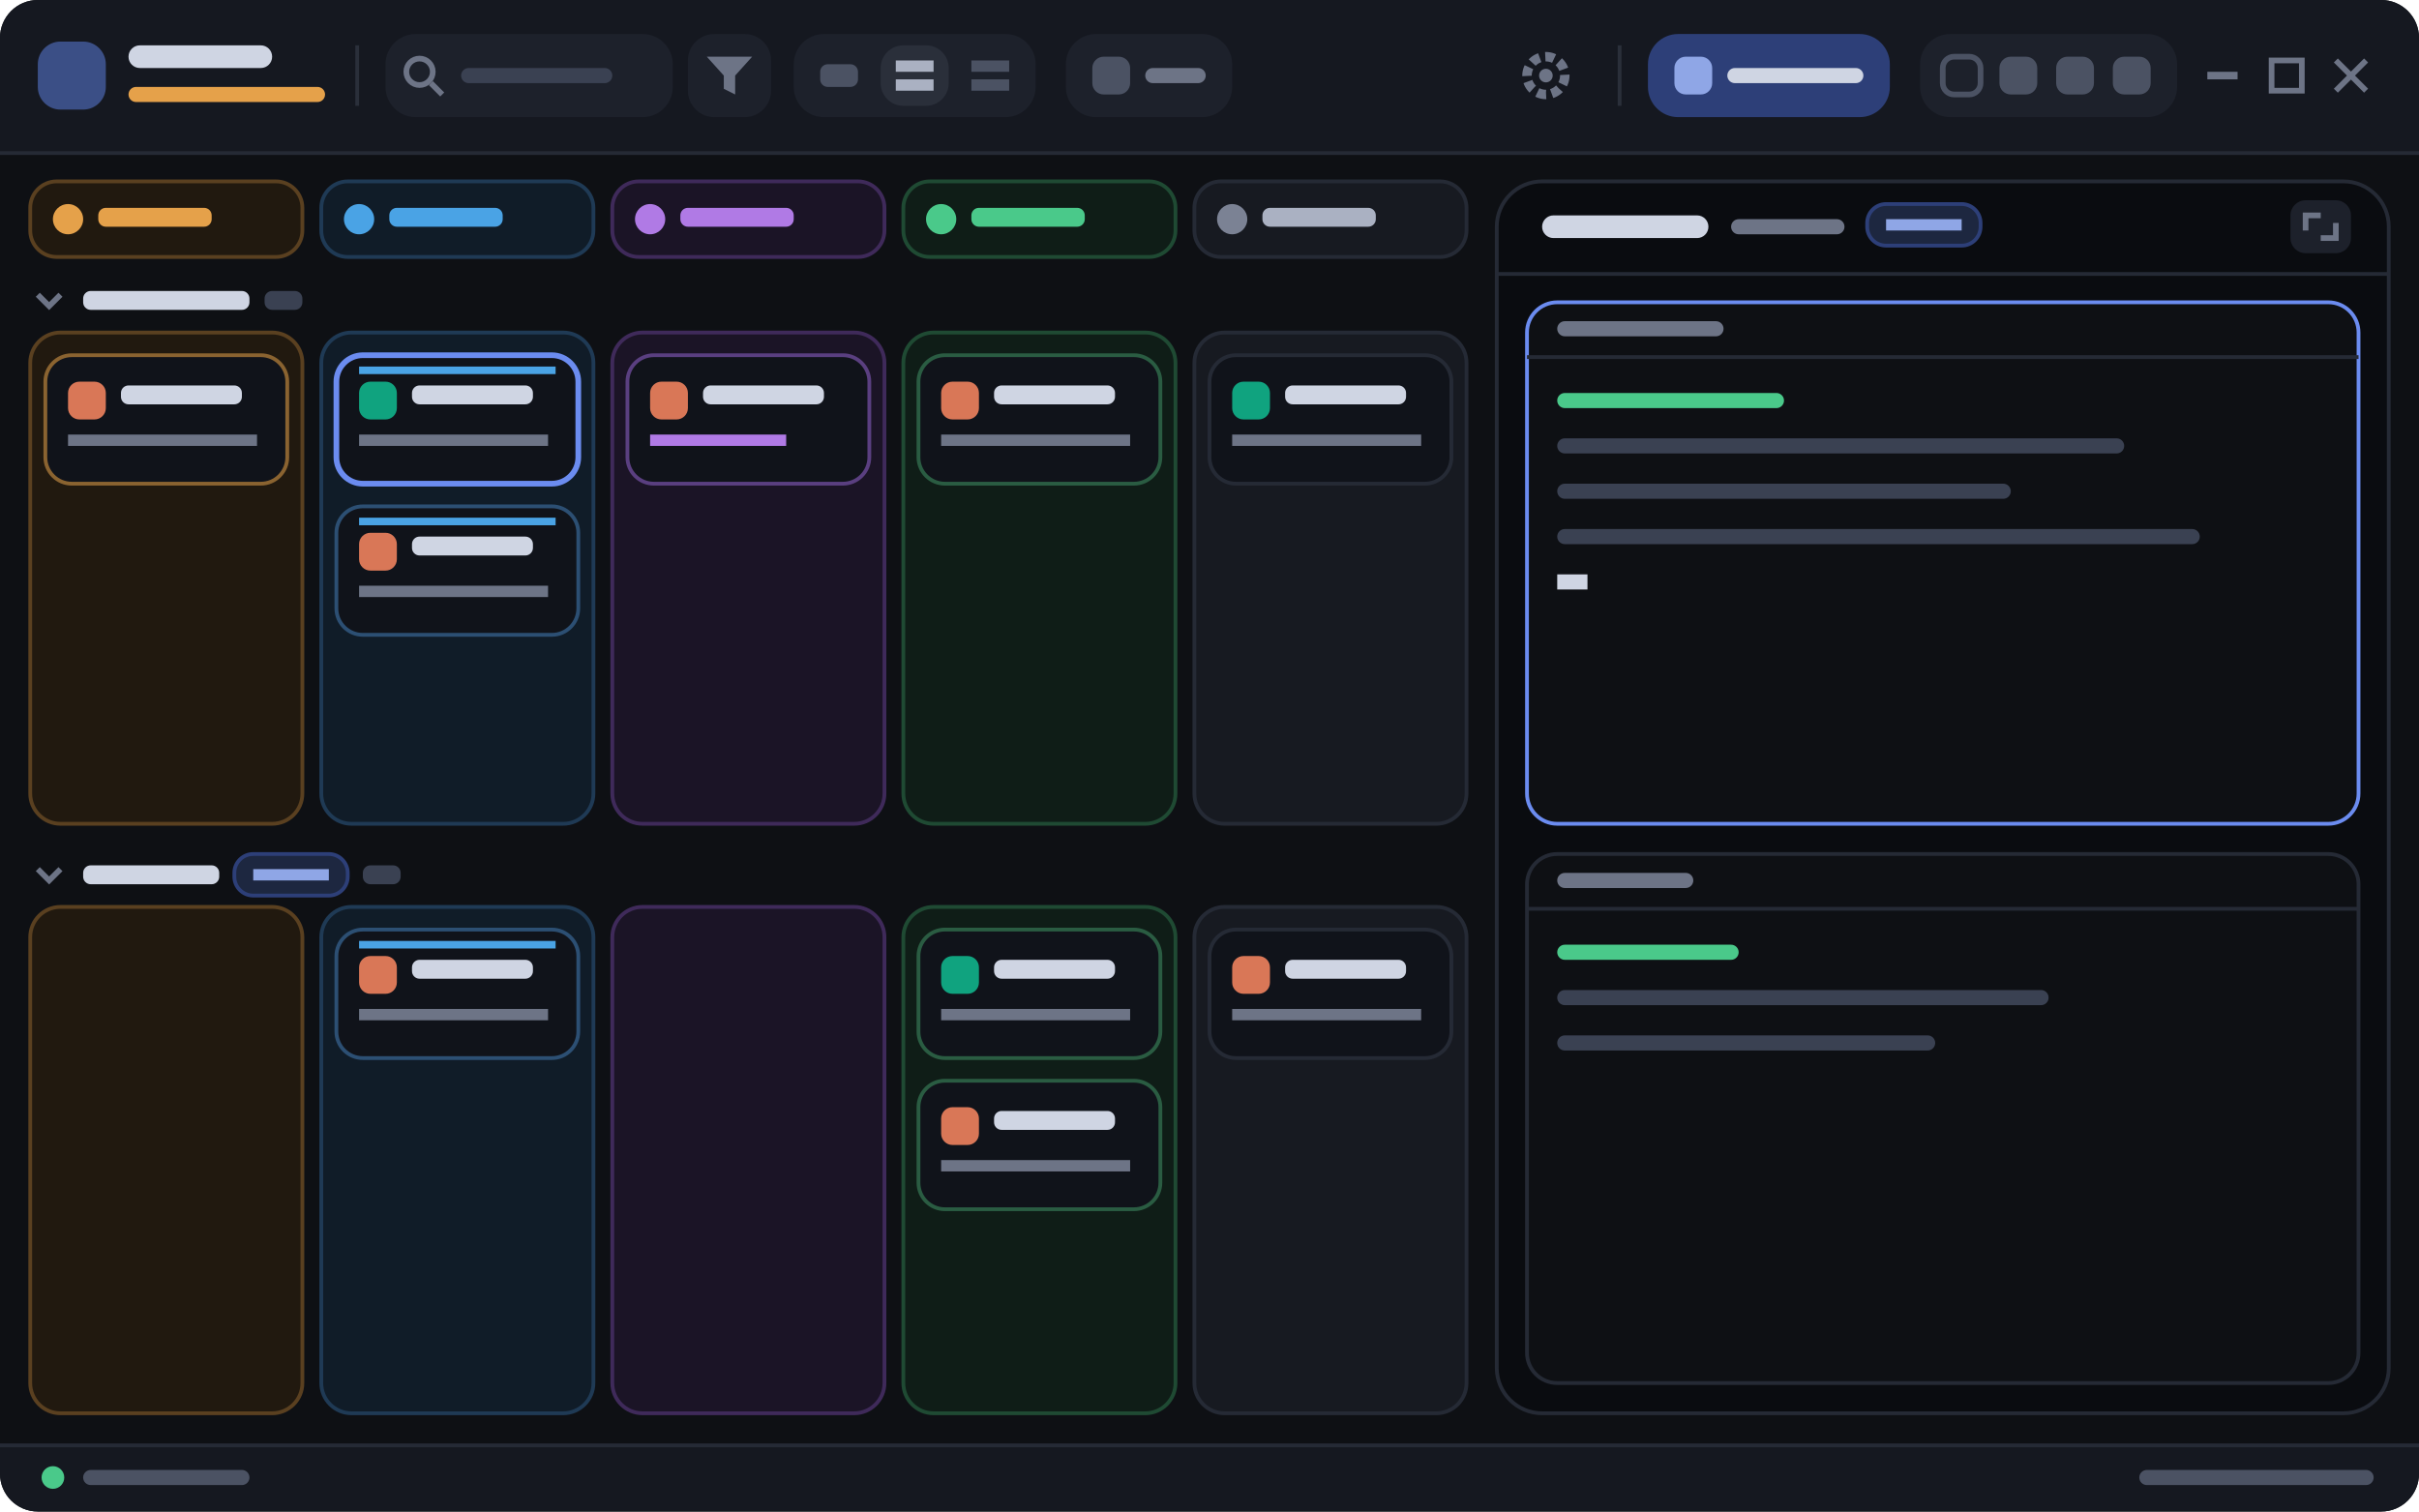
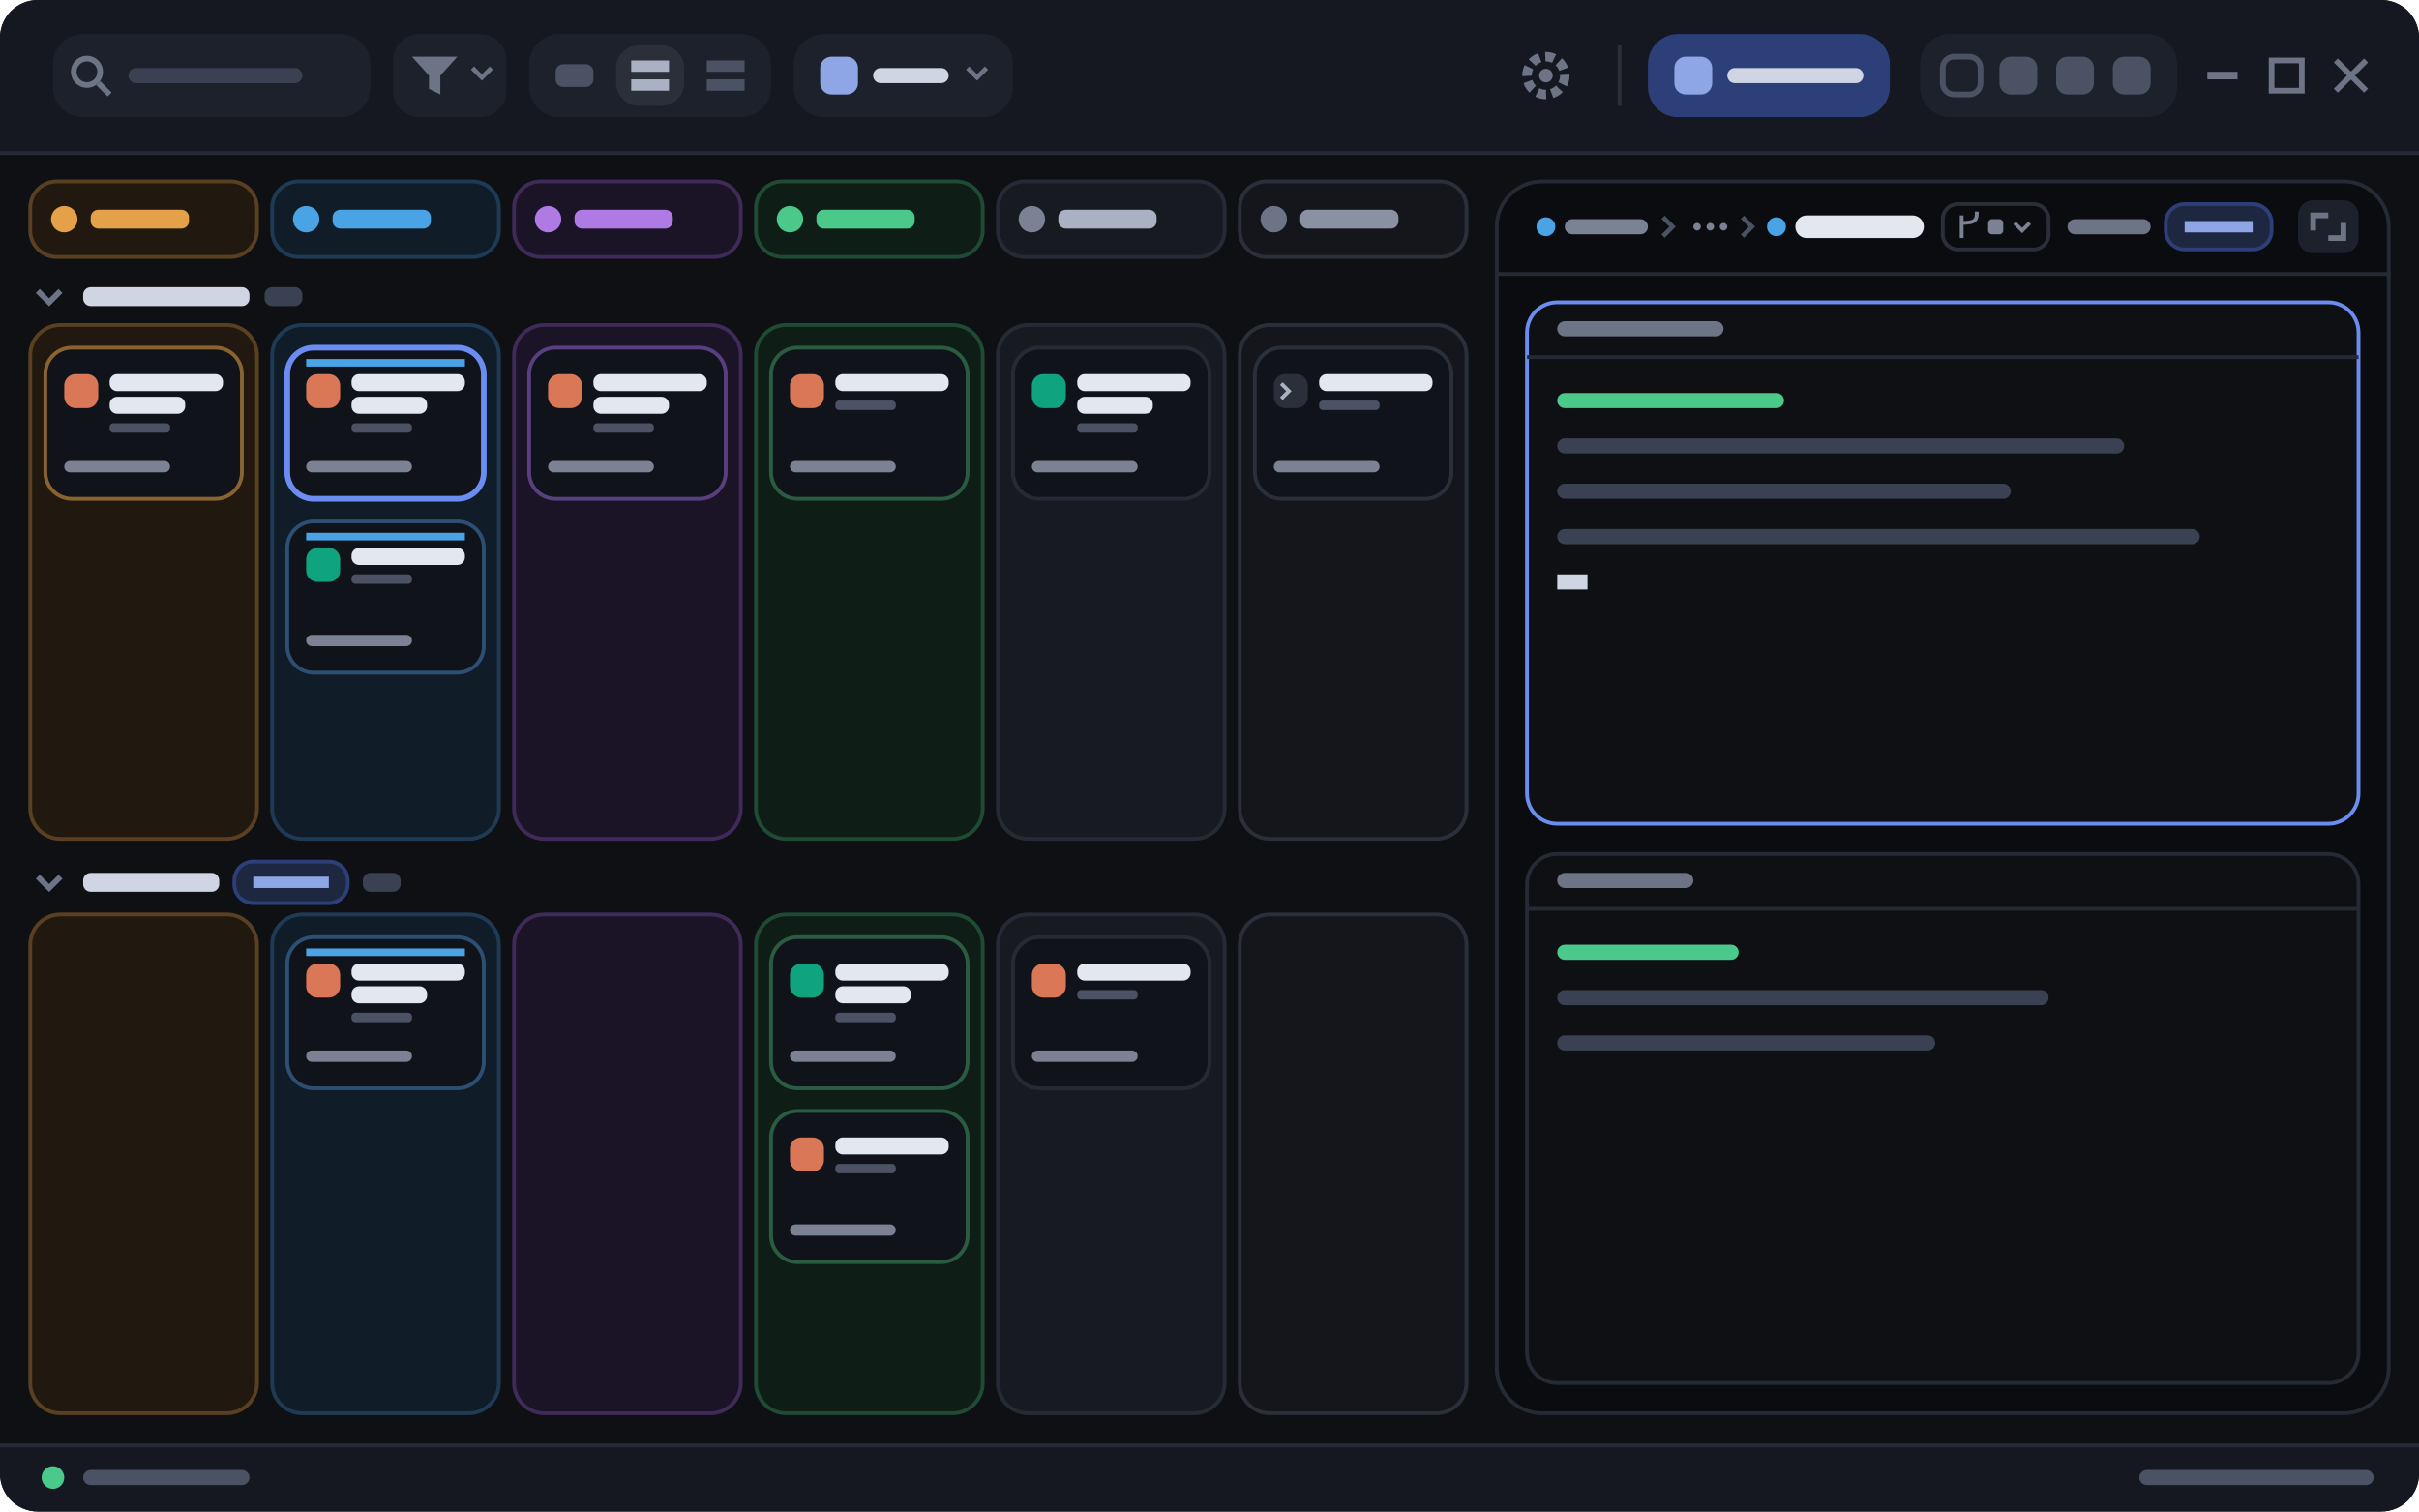
<svg xmlns="http://www.w3.org/2000/svg" width="640" height="400" viewBox="0 0 640 400">
  <rect width="640" height="400" rx="10" fill="#0e1014" />
  <path d="M0 40V10a10 10 0 0 1 10-10h620a10 10 0 0 1 10 10v30z" fill="#151820" />
  <rect y="40" width="640" height="1" fill="#252a35" />
-   <rect x="10" y="11" width="18" height="18" rx="6" fill="#3b4f86" />
-   <rect x="34" y="12" width="38" height="6" rx="3" fill="#cfd5e3" />
-   <rect x="34" y="23" width="52" height="4" rx="2" fill="#e5a14a" />
-   <rect x="94" y="12" width="1" height="16" fill="#2a2f3a" />
-   <rect x="102" y="9" width="76" height="22" rx="8" fill="#1d212b" />
-   <circle cx="111" cy="19" r="3.5" fill="none" stroke="#6d7486" stroke-width="1.5" />
-   <path d="M114 22l3 3" stroke="#6d7486" stroke-width="1.5" />
-   <rect x="122" y="18" width="40" height="4" rx="2" fill="#3a4152" />
-   <rect x="182" y="9" width="22" height="22" rx="7" fill="#1d212b" />
-   <path d="M187 15h12l-4.5 5v5l-3-1.5v-3.5z" fill="#6d7486" />
-   <rect x="210" y="9" width="64" height="22" rx="8" fill="#1d212b" />
-   <rect x="233" y="12" width="18" height="16" rx="6" fill="#2a2f3a" />
-   <rect x="217" y="17" width="10" height="6" rx="2" fill="#4b5263" />
-   <rect x="237" y="16" width="10" height="3" fill="#aab1c2" />
-   <rect x="237" y="21" width="10" height="3" fill="#aab1c2" />
-   <rect x="257" y="16" width="10" height="3" fill="#4b5263" />
-   <rect x="257" y="21" width="10" height="3" fill="#4b5263" />
-   <rect x="282" y="9" width="44" height="22" rx="8" fill="#1d212b" />
-   <rect x="289" y="15" width="10" height="10" rx="3" fill="#4b5263" />
-   <rect x="303" y="18" width="16" height="4" rx="2" fill="#6d7486" />
+   <rect x="14" y="9" width="84" height="22" rx="8" fill="#1d212b" />
+   <circle cx="23" cy="19" r="3.5" fill="none" stroke="#6d7486" stroke-width="1.5" />
+   <path d="M26 22l3 3" stroke="#6d7486" stroke-width="1.5" />
+   <rect x="34" y="18" width="46" height="4" rx="2" fill="#3a4152" />
+   <rect x="104" y="9" width="30" height="22" rx="7" fill="#1d212b" />
+   <path d="M109 15h12l-4.5 5v5l-3-1.5v-3.5z" fill="#6d7486" />
+   <path d="M125 18l2.5 2.5 2.5-2.5" fill="none" stroke="#6d7486" stroke-width="1.2" />
+   <rect x="140" y="9" width="64" height="22" rx="8" fill="#1d212b" />
+   <rect x="147" y="17" width="10" height="6" rx="2" fill="#4b5263" />
+   <rect x="163" y="12" width="18" height="16" rx="6" fill="#2a2f3a" />
+   <rect x="167" y="16" width="10" height="3" fill="#aab1c2" />
+   <rect x="167" y="21" width="10" height="3" fill="#aab1c2" />
+   <rect x="187" y="16" width="10" height="3" fill="#4b5263" />
+   <rect x="187" y="21" width="10" height="3" fill="#4b5263" />
+   <rect x="210" y="9" width="58" height="22" rx="8" fill="#1d212b" />
+   <rect x="217" y="15" width="10" height="10" rx="3" fill="#8fa6e6" />
+   <rect x="231" y="18" width="20" height="4" rx="2" fill="#cfd5e3" />
+   <path d="M256 18l2.5 2.5 2.5-2.5" fill="none" stroke="#6d7486" stroke-width="1.2" />
  <circle cx="409" cy="20" r="5" fill="none" stroke="#6d7486" stroke-width="2.5" stroke-dasharray="2.4 1.5" />
  <circle cx="409" cy="20" r="1.8" fill="#6d7486" />
  <rect x="428" y="12" width="1" height="16" fill="#2a2f3a" />
  <rect x="436" y="9" width="64" height="22" rx="8" fill="#2d3f78" />
  <rect x="443" y="15" width="10" height="10" rx="3" fill="#8fa6e6" />
  <rect x="457" y="18" width="36" height="4" rx="2" fill="#cfd5e3" />
  <rect x="508" y="9" width="68" height="22" rx="8" fill="#1d212b" />
  <rect x="514" y="15" width="10" height="10" rx="3" fill="none" stroke="#4b5263" stroke-width="1.5" />
  <rect x="529" y="15" width="10" height="10" rx="3" fill="#4b5263" />
  <rect x="544" y="15" width="10" height="10" rx="3" fill="#4b5263" />
  <rect x="559" y="15" width="10" height="10" rx="3" fill="#4b5263" />
  <rect x="584" y="19" width="8" height="2" fill="#6d7486" />
  <rect x="601" y="16" width="8" height="8" fill="none" stroke="#6d7486" stroke-width="1.5" />
  <path d="M618 16l8 8M626 16l-8 8" stroke="#6d7486" stroke-width="1.5" />
-   <rect x="8" y="48" width="72" height="20" rx="7" fill="#21190f" stroke="#5a4020" />
-   <circle cx="18" cy="58" r="4" fill="#e5a14a" />
-   <rect x="26" y="55" width="30" height="5" rx="2" fill="#e5a14a" />
-   <rect x="85" y="48" width="72" height="20" rx="7" fill="#101c28" stroke="#1f3a55" />
-   <circle cx="95" cy="58" r="4" fill="#4aa3e5" />
-   <rect x="103" y="55" width="30" height="5" rx="2" fill="#4aa3e5" />
-   <rect x="162" y="48" width="72" height="20" rx="7" fill="#1b1426" stroke="#3f2a5a" />
-   <circle cx="172" cy="58" r="4" fill="#b07ae5" />
-   <rect x="180" y="55" width="30" height="5" rx="2" fill="#b07ae5" />
-   <rect x="239" y="48" width="72" height="20" rx="7" fill="#0f1d17" stroke="#1f4a33" />
-   <circle cx="249" cy="58" r="4" fill="#4ac98a" />
-   <rect x="257" y="55" width="30" height="5" rx="2" fill="#4ac98a" />
-   <rect x="316" y="48" width="72" height="20" rx="7" fill="#171a21" stroke="#252a35" />
-   <circle cx="326" cy="58" r="4" fill="#7b8294" />
-   <rect x="334" y="55" width="30" height="5" rx="2" fill="#aab1c2" />
-   <path d="M10 78l3 3 3-3" fill="none" stroke="#6d7486" stroke-width="1.5" />
-   <rect x="22" y="77" width="44" height="5" rx="2" fill="#cfd5e3" />
-   <rect x="70" y="77" width="10" height="5" rx="2" fill="#3a4152" />
-   <rect x="8" y="88" width="72" height="130" rx="8" fill="#21190f" stroke="#5a4020" />
-   <rect x="85" y="88" width="72" height="130" rx="8" fill="#101c28" stroke="#1f3a55" />
-   <rect x="162" y="88" width="72" height="130" rx="8" fill="#1b1426" stroke="#3f2a5a" />
-   <rect x="239" y="88" width="72" height="130" rx="8" fill="#0f1d17" stroke="#1f4a33" />
-   <rect x="316" y="88" width="72" height="130" rx="8" fill="#171a21" stroke="#252a35" />
-   <rect x="12" y="94" width="64" height="34" rx="7" fill="#10131a" stroke="#8a6330" />
-   <rect x="18" y="101" width="10" height="10" rx="3" fill="#d97757" />
-   <rect x="32" y="102" width="32" height="5" rx="2" fill="#cfd5e3" />
-   <rect x="18" y="115" width="50" height="3" fill="#6d7486" />
-   <rect x="89" y="94" width="64" height="34" rx="7" fill="#10131a" stroke="#6b8cf0" stroke-width="1.5" />
-   <rect x="95" y="97" width="52" height="2" fill="#4aa3e5" />
-   <rect x="95" y="101" width="10" height="10" rx="3" fill="#10a37f" />
-   <rect x="109" y="102" width="32" height="5" rx="2" fill="#cfd5e3" />
-   <rect x="95" y="115" width="50" height="3" fill="#6d7486" />
-   <rect x="89" y="134" width="64" height="34" rx="7" fill="#10131a" stroke="#2c4f73" />
-   <rect x="95" y="137" width="52" height="2" fill="#4aa3e5" />
-   <rect x="95" y="141" width="10" height="10" rx="3" fill="#d97757" />
-   <rect x="109" y="142" width="32" height="5" rx="2" fill="#cfd5e3" />
-   <rect x="95" y="155" width="50" height="3" fill="#6d7486" />
-   <rect x="166" y="94" width="64" height="34" rx="7" fill="#10131a" stroke="#5a3f80" />
-   <rect x="172" y="101" width="10" height="10" rx="3" fill="#d97757" />
-   <rect x="186" y="102" width="32" height="5" rx="2" fill="#cfd5e3" />
-   <rect x="172" y="115" width="36" height="3" fill="#b07ae5" />
-   <rect x="243" y="94" width="64" height="34" rx="7" fill="#10131a" stroke="#2a5c42" />
-   <rect x="249" y="101" width="10" height="10" rx="3" fill="#d97757" />
-   <rect x="263" y="102" width="32" height="5" rx="2" fill="#cfd5e3" />
-   <rect x="249" y="115" width="50" height="3" fill="#6d7486" />
-   <rect x="320" y="94" width="64" height="34" rx="7" fill="#10131a" stroke="#252a35" />
-   <rect x="326" y="101" width="10" height="10" rx="3" fill="#10a37f" />
-   <rect x="340" y="102" width="32" height="5" rx="2" fill="#cfd5e3" />
-   <rect x="326" y="115" width="50" height="3" fill="#6d7486" />
-   <path d="M10 230l3 3 3-3" fill="none" stroke="#6d7486" stroke-width="1.5" />
-   <rect x="22" y="229" width="36" height="5" rx="2" fill="#cfd5e3" />
-   <rect x="62" y="226" width="30" height="11" rx="5" fill="#1d2740" stroke="#2d3f78" />
-   <rect x="67" y="230" width="20" height="3" fill="#8fa6e6" />
-   <rect x="96" y="229" width="10" height="5" rx="2" fill="#3a4152" />
-   <rect x="8" y="240" width="72" height="134" rx="8" fill="#21190f" stroke="#5a4020" />
-   <rect x="85" y="240" width="72" height="134" rx="8" fill="#101c28" stroke="#1f3a55" />
-   <rect x="162" y="240" width="72" height="134" rx="8" fill="#1b1426" stroke="#3f2a5a" />
-   <rect x="239" y="240" width="72" height="134" rx="8" fill="#0f1d17" stroke="#1f4a33" />
-   <rect x="316" y="240" width="72" height="134" rx="8" fill="#171a21" stroke="#252a35" />
-   <rect x="89" y="246" width="64" height="34" rx="7" fill="#10131a" stroke="#2c4f73" />
-   <rect x="95" y="249" width="52" height="2" fill="#4aa3e5" />
-   <rect x="95" y="253" width="10" height="10" rx="3" fill="#d97757" />
-   <rect x="109" y="254" width="32" height="5" rx="2" fill="#cfd5e3" />
-   <rect x="95" y="267" width="50" height="3" fill="#6d7486" />
-   <rect x="243" y="246" width="64" height="34" rx="7" fill="#10131a" stroke="#2a5c42" />
-   <rect x="249" y="253" width="10" height="10" rx="3" fill="#10a37f" />
-   <rect x="263" y="254" width="32" height="5" rx="2" fill="#cfd5e3" />
-   <rect x="249" y="267" width="50" height="3" fill="#6d7486" />
-   <rect x="243" y="286" width="64" height="34" rx="7" fill="#10131a" stroke="#2a5c42" />
-   <rect x="249" y="293" width="10" height="10" rx="3" fill="#d97757" />
-   <rect x="263" y="294" width="32" height="5" rx="2" fill="#cfd5e3" />
-   <rect x="249" y="307" width="50" height="3" fill="#6d7486" />
-   <rect x="320" y="246" width="64" height="34" rx="7" fill="#10131a" stroke="#252a35" />
-   <rect x="326" y="253" width="10" height="10" rx="3" fill="#d97757" />
-   <rect x="340" y="254" width="32" height="5" rx="2" fill="#cfd5e3" />
-   <rect x="326" y="267" width="50" height="3" fill="#6d7486" />
+   <rect x="8" y="48" width="60" height="20" rx="7" fill="#21190f" stroke="#5a4020" />
+   <circle cx="17" cy="58" r="3.5" fill="#e5a14a" />
+   <rect x="24" y="55.5" width="26" height="5" rx="2" fill="#e5a14a" />
+   <rect x="72" y="48" width="60" height="20" rx="7" fill="#101c28" stroke="#1f3a55" />
+   <circle cx="81" cy="58" r="3.5" fill="#4aa3e5" />
+   <rect x="88" y="55.5" width="26" height="5" rx="2" fill="#4aa3e5" />
+   <rect x="136" y="48" width="60" height="20" rx="7" fill="#1b1426" stroke="#3f2a5a" />
+   <circle cx="145" cy="58" r="3.5" fill="#b07ae5" />
+   <rect x="152" y="55.5" width="26" height="5" rx="2" fill="#b07ae5" />
+   <rect x="200" y="48" width="60" height="20" rx="7" fill="#0f1d17" stroke="#1f4a33" />
+   <circle cx="209" cy="58" r="3.5" fill="#4ac98a" />
+   <rect x="216" y="55.5" width="26" height="5" rx="2" fill="#4ac98a" />
+   <rect x="264" y="48" width="60" height="20" rx="7" fill="#171a21" stroke="#252a35" />
+   <circle cx="273" cy="58" r="3.5" fill="#7b8294" />
+   <rect x="280" y="55.5" width="26" height="5" rx="2" fill="#aab1c2" />
+   <rect x="328" y="48" width="60" height="20" rx="7" fill="#14161c" stroke="#2a2f3a" />
+   <circle cx="337" cy="58" r="3.5" fill="#6d7486" />
+   <rect x="344" y="55.5" width="26" height="5" rx="2" fill="#8a91a3" />
+   <path d="M10 77l3 3 3-3" fill="none" stroke="#6d7486" stroke-width="1.5" />
+   <rect x="22" y="76" width="44" height="5" rx="2" fill="#cfd5e3" />
+   <rect x="70" y="76" width="10" height="5" rx="2" fill="#3a4152" />
+   <rect x="8" y="86" width="60" height="136" rx="8" fill="#21190f" stroke="#5a4020" />
+   <rect x="72" y="86" width="60" height="136" rx="8" fill="#101c28" stroke="#1f3a55" />
+   <rect x="136" y="86" width="60" height="136" rx="8" fill="#1b1426" stroke="#3f2a5a" />
+   <rect x="200" y="86" width="60" height="136" rx="8" fill="#0f1d17" stroke="#1f4a33" />
+   <rect x="264" y="86" width="60" height="136" rx="8" fill="#171a21" stroke="#252a35" />
+   <rect x="328" y="86" width="60" height="136" rx="8" fill="#14161c" stroke="#2a2f3a" />
+   <rect x="12" y="92" width="52" height="40" rx="7" fill="#10131a" stroke="#8a6330" />
+   <rect x="17" y="99" width="9" height="9" rx="3" fill="#d97757" />
+   <rect x="29" y="99" width="30" height="4.5" rx="2" fill="#e3e7f0" />
+   <rect x="29" y="105" width="20" height="4.5" rx="2" fill="#e3e7f0" />
+   <rect x="29" y="112" width="16" height="2.5" rx="1" fill="#4b5263" />
+   <rect x="17" y="122" width="28" height="3" rx="1.5" fill="#7b8294" />
+   <rect x="76" y="92" width="52" height="40" rx="7" fill="#10131a" stroke="#6b8cf0" stroke-width="1.5" />
+   <rect x="81" y="95" width="42" height="2" fill="#4aa3e5" />
+   <rect x="81" y="99" width="9" height="9" rx="3" fill="#d97757" />
+   <rect x="93" y="99" width="30" height="4.5" rx="2" fill="#e3e7f0" />
+   <rect x="93" y="105" width="20" height="4.5" rx="2" fill="#e3e7f0" />
+   <rect x="93" y="112" width="16" height="2.5" rx="1" fill="#4b5263" />
+   <rect x="81" y="122" width="28" height="3" rx="1.5" fill="#7b8294" />
+   <rect x="76" y="138" width="52" height="40" rx="7" fill="#10131a" stroke="#2c4f73" />
+   <rect x="81" y="141" width="42" height="2" fill="#4aa3e5" />
+   <rect x="81" y="145" width="9" height="9" rx="3" fill="#10a37f" />
+   <rect x="93" y="145" width="30" height="4.5" rx="2" fill="#e3e7f0" />
+   <rect x="93" y="152" width="16" height="2.5" rx="1" fill="#4b5263" />
+   <rect x="81" y="168" width="28" height="3" rx="1.5" fill="#7b8294" />
+   <rect x="140" y="92" width="52" height="40" rx="7" fill="#10131a" stroke="#5a3f80" />
+   <rect x="145" y="99" width="9" height="9" rx="3" fill="#d97757" />
+   <rect x="157" y="99" width="30" height="4.5" rx="2" fill="#e3e7f0" />
+   <rect x="157" y="105" width="20" height="4.5" rx="2" fill="#e3e7f0" />
+   <rect x="157" y="112" width="16" height="2.5" rx="1" fill="#4b5263" />
+   <rect x="145" y="122" width="28" height="3" rx="1.5" fill="#7b8294" />
+   <rect x="204" y="92" width="52" height="40" rx="7" fill="#10131a" stroke="#2a5c42" />
+   <rect x="209" y="99" width="9" height="9" rx="3" fill="#d97757" />
+   <rect x="221" y="99" width="30" height="4.5" rx="2" fill="#e3e7f0" />
+   <rect x="221" y="106" width="16" height="2.5" rx="1" fill="#4b5263" />
+   <rect x="209" y="122" width="28" height="3" rx="1.5" fill="#7b8294" />
+   <rect x="268" y="92" width="52" height="40" rx="7" fill="#10131a" stroke="#252a35" />
+   <rect x="273" y="99" width="9" height="9" rx="3" fill="#10a37f" />
+   <rect x="285" y="99" width="30" height="4.5" rx="2" fill="#e3e7f0" />
+   <rect x="285" y="105" width="20" height="4.5" rx="2" fill="#e3e7f0" />
+   <rect x="285" y="112" width="16" height="2.5" rx="1" fill="#4b5263" />
+   <rect x="273" y="122" width="28" height="3" rx="1.5" fill="#7b8294" />
+   <rect x="332" y="92" width="52" height="40" rx="7" fill="#10131a" stroke="#2a2f3a" />
+   <rect x="337" y="99" width="9" height="9" rx="3" fill="#2a2f3a" />
+   <path d="M339 101.5l2 2-2 2" fill="none" stroke="#aab1c2" stroke-width="1" />
+   <rect x="349" y="99" width="30" height="4.5" rx="2" fill="#e3e7f0" />
+   <rect x="349" y="106" width="16" height="2.5" rx="1" fill="#4b5263" />
+   <rect x="337" y="122" width="28" height="3" rx="1.5" fill="#7b8294" />
+   <path d="M10 232l3 3 3-3" fill="none" stroke="#6d7486" stroke-width="1.5" />
+   <rect x="22" y="231" width="36" height="5" rx="2" fill="#cfd5e3" />
+   <rect x="62" y="228" width="30" height="11" rx="5" fill="#1d2740" stroke="#2d3f78" />
+   <rect x="67" y="232" width="20" height="3" fill="#8fa6e6" />
+   <rect x="96" y="231" width="10" height="5" rx="2" fill="#3a4152" />
+   <rect x="8" y="242" width="60" height="132" rx="8" fill="#21190f" stroke="#5a4020" />
+   <rect x="72" y="242" width="60" height="132" rx="8" fill="#101c28" stroke="#1f3a55" />
+   <rect x="136" y="242" width="60" height="132" rx="8" fill="#1b1426" stroke="#3f2a5a" />
+   <rect x="200" y="242" width="60" height="132" rx="8" fill="#0f1d17" stroke="#1f4a33" />
+   <rect x="264" y="242" width="60" height="132" rx="8" fill="#171a21" stroke="#252a35" />
+   <rect x="328" y="242" width="60" height="132" rx="8" fill="#14161c" stroke="#2a2f3a" />
+   <rect x="76" y="248" width="52" height="40" rx="7" fill="#10131a" stroke="#2c4f73" />
+   <rect x="81" y="251" width="42" height="2" fill="#4aa3e5" />
+   <rect x="81" y="255" width="9" height="9" rx="3" fill="#d97757" />
+   <rect x="93" y="255" width="30" height="4.5" rx="2" fill="#e3e7f0" />
+   <rect x="93" y="261" width="20" height="4.5" rx="2" fill="#e3e7f0" />
+   <rect x="93" y="268" width="16" height="2.5" rx="1" fill="#4b5263" />
+   <rect x="81" y="278" width="28" height="3" rx="1.5" fill="#7b8294" />
+   <rect x="204" y="248" width="52" height="40" rx="7" fill="#10131a" stroke="#2a5c42" />
+   <rect x="209" y="255" width="9" height="9" rx="3" fill="#10a37f" />
+   <rect x="221" y="255" width="30" height="4.5" rx="2" fill="#e3e7f0" />
+   <rect x="221" y="261" width="20" height="4.5" rx="2" fill="#e3e7f0" />
+   <rect x="221" y="268" width="16" height="2.5" rx="1" fill="#4b5263" />
+   <rect x="209" y="278" width="28" height="3" rx="1.5" fill="#7b8294" />
+   <rect x="204" y="294" width="52" height="40" rx="7" fill="#10131a" stroke="#2a5c42" />
+   <rect x="209" y="301" width="9" height="9" rx="3" fill="#d97757" />
+   <rect x="221" y="301" width="30" height="4.5" rx="2" fill="#e3e7f0" />
+   <rect x="221" y="308" width="16" height="2.5" rx="1" fill="#4b5263" />
+   <rect x="209" y="324" width="28" height="3" rx="1.5" fill="#7b8294" />
+   <rect x="268" y="248" width="52" height="40" rx="7" fill="#10131a" stroke="#252a35" />
+   <rect x="273" y="255" width="9" height="9" rx="3" fill="#d97757" />
+   <rect x="285" y="255" width="30" height="4.5" rx="2" fill="#e3e7f0" />
+   <rect x="285" y="262" width="16" height="2.5" rx="1" fill="#4b5263" />
+   <rect x="273" y="278" width="28" height="3" rx="1.5" fill="#7b8294" />
  <rect x="396" y="48" width="236" height="326" rx="12" fill="#0a0c10" stroke="#252a35" />
-   <rect x="408" y="57" width="44" height="6" rx="3" fill="#cfd5e3" />
-   <rect x="458" y="58" width="30" height="4" rx="2" fill="#6d7486" />
-   <rect x="494" y="54" width="30" height="11" rx="5" fill="#1d2740" stroke="#2d3f78" />
-   <rect x="499" y="58" width="20" height="3" fill="#8fa6e6" />
-   <rect x="606" y="53" width="16" height="14" rx="4" fill="#1d212b" />
-   <path d="M610 61v-4h4M618 59v4h-4" fill="none" stroke="#6d7486" stroke-width="1.5" />
+   <circle cx="409" cy="60" r="2.5" fill="#4aa3e5" />
+   <rect x="414" y="58" width="22" height="4" rx="2" fill="#7b8294" />
+   <path d="M440 57.5l2.5 2.5-2.5 2.5" fill="none" stroke="#4b5263" stroke-width="1.2" />
+   <circle cx="449" cy="60" r="1" fill="#7b8294" />
+   <circle cx="452.5" cy="60" r="1" fill="#7b8294" />
+   <circle cx="456" cy="60" r="1" fill="#7b8294" />
+   <path d="M461 57.5l2.5 2.5-2.5 2.5" fill="none" stroke="#4b5263" stroke-width="1.2" />
+   <circle cx="470" cy="60" r="2.5" fill="#4aa3e5" />
+   <rect x="475" y="57" width="34" height="6" rx="3" fill="#e3e7f0" />
+   <rect x="514" y="54" width="28" height="12" rx="4" fill="none" stroke="#2a2f3a" />
+   <path d="M519 57v6M519 59c4 0 4 -1 4 -3" fill="none" stroke="#7b8294" stroke-width="1" />
+   <rect x="526" y="58" width="4" height="4" rx="1" fill="#7b8294" />
+   <path d="M533 59l2 2 2-2" fill="none" stroke="#7b8294" stroke-width="1" />
+   <rect x="547" y="58" width="22" height="4" rx="2" fill="#6d7486" />
+   <rect x="573" y="54" width="28" height="12" rx="5" fill="#1d2740" stroke="#2d3f78" />
+   <rect x="578" y="58.5" width="18" height="3" fill="#8fa6e6" />
+   <rect x="608" y="53" width="16" height="14" rx="4" fill="#1d212b" />
+   <path d="M612 61v-4h4M620 59v4h-4" fill="none" stroke="#6d7486" stroke-width="1.5" />
  <rect x="396" y="72" width="236" height="1" fill="#252a35" />
  <rect x="404" y="80" width="220" height="138" rx="8" fill="#0e1014" stroke="#6b8cf0" />
  <rect x="404" y="94" width="220" height="1" fill="#252a35" />
  <rect x="412" y="85" width="44" height="4" rx="2" fill="#6d7486" />
  <rect x="412" y="104" width="60" height="4" rx="2" fill="#4ac98a" />
  <rect x="412" y="116" width="150" height="4" rx="2" fill="#3a4152" />
  <rect x="412" y="128" width="120" height="4" rx="2" fill="#3a4152" />
  <rect x="412" y="140" width="170" height="4" rx="2" fill="#3a4152" />
  <rect x="412" y="152" width="8" height="4" fill="#cfd5e3" />
  <rect x="404" y="226" width="220" height="140" rx="8" fill="#0e1014" stroke="#252a35" />
  <rect x="404" y="240" width="220" height="1" fill="#252a35" />
  <rect x="412" y="231" width="36" height="4" rx="2" fill="#6d7486" />
  <rect x="412" y="250" width="48" height="4" rx="2" fill="#4ac98a" />
  <rect x="412" y="262" width="130" height="4" rx="2" fill="#3a4152" />
  <rect x="412" y="274" width="100" height="4" rx="2" fill="#3a4152" />
  <path d="M0 382h640v8a10 10 0 0 1-10 10H10a10 10 0 0 1-10-10z" fill="#151820" />
  <rect y="382" width="640" height="1" fill="#252a35" />
  <circle cx="14" cy="391" r="3" fill="#4ac98a" />
  <rect x="22" y="389" width="44" height="4" rx="2" fill="#4b5263" />
  <rect x="566" y="389" width="62" height="4" rx="2" fill="#4b5263" />
</svg>
